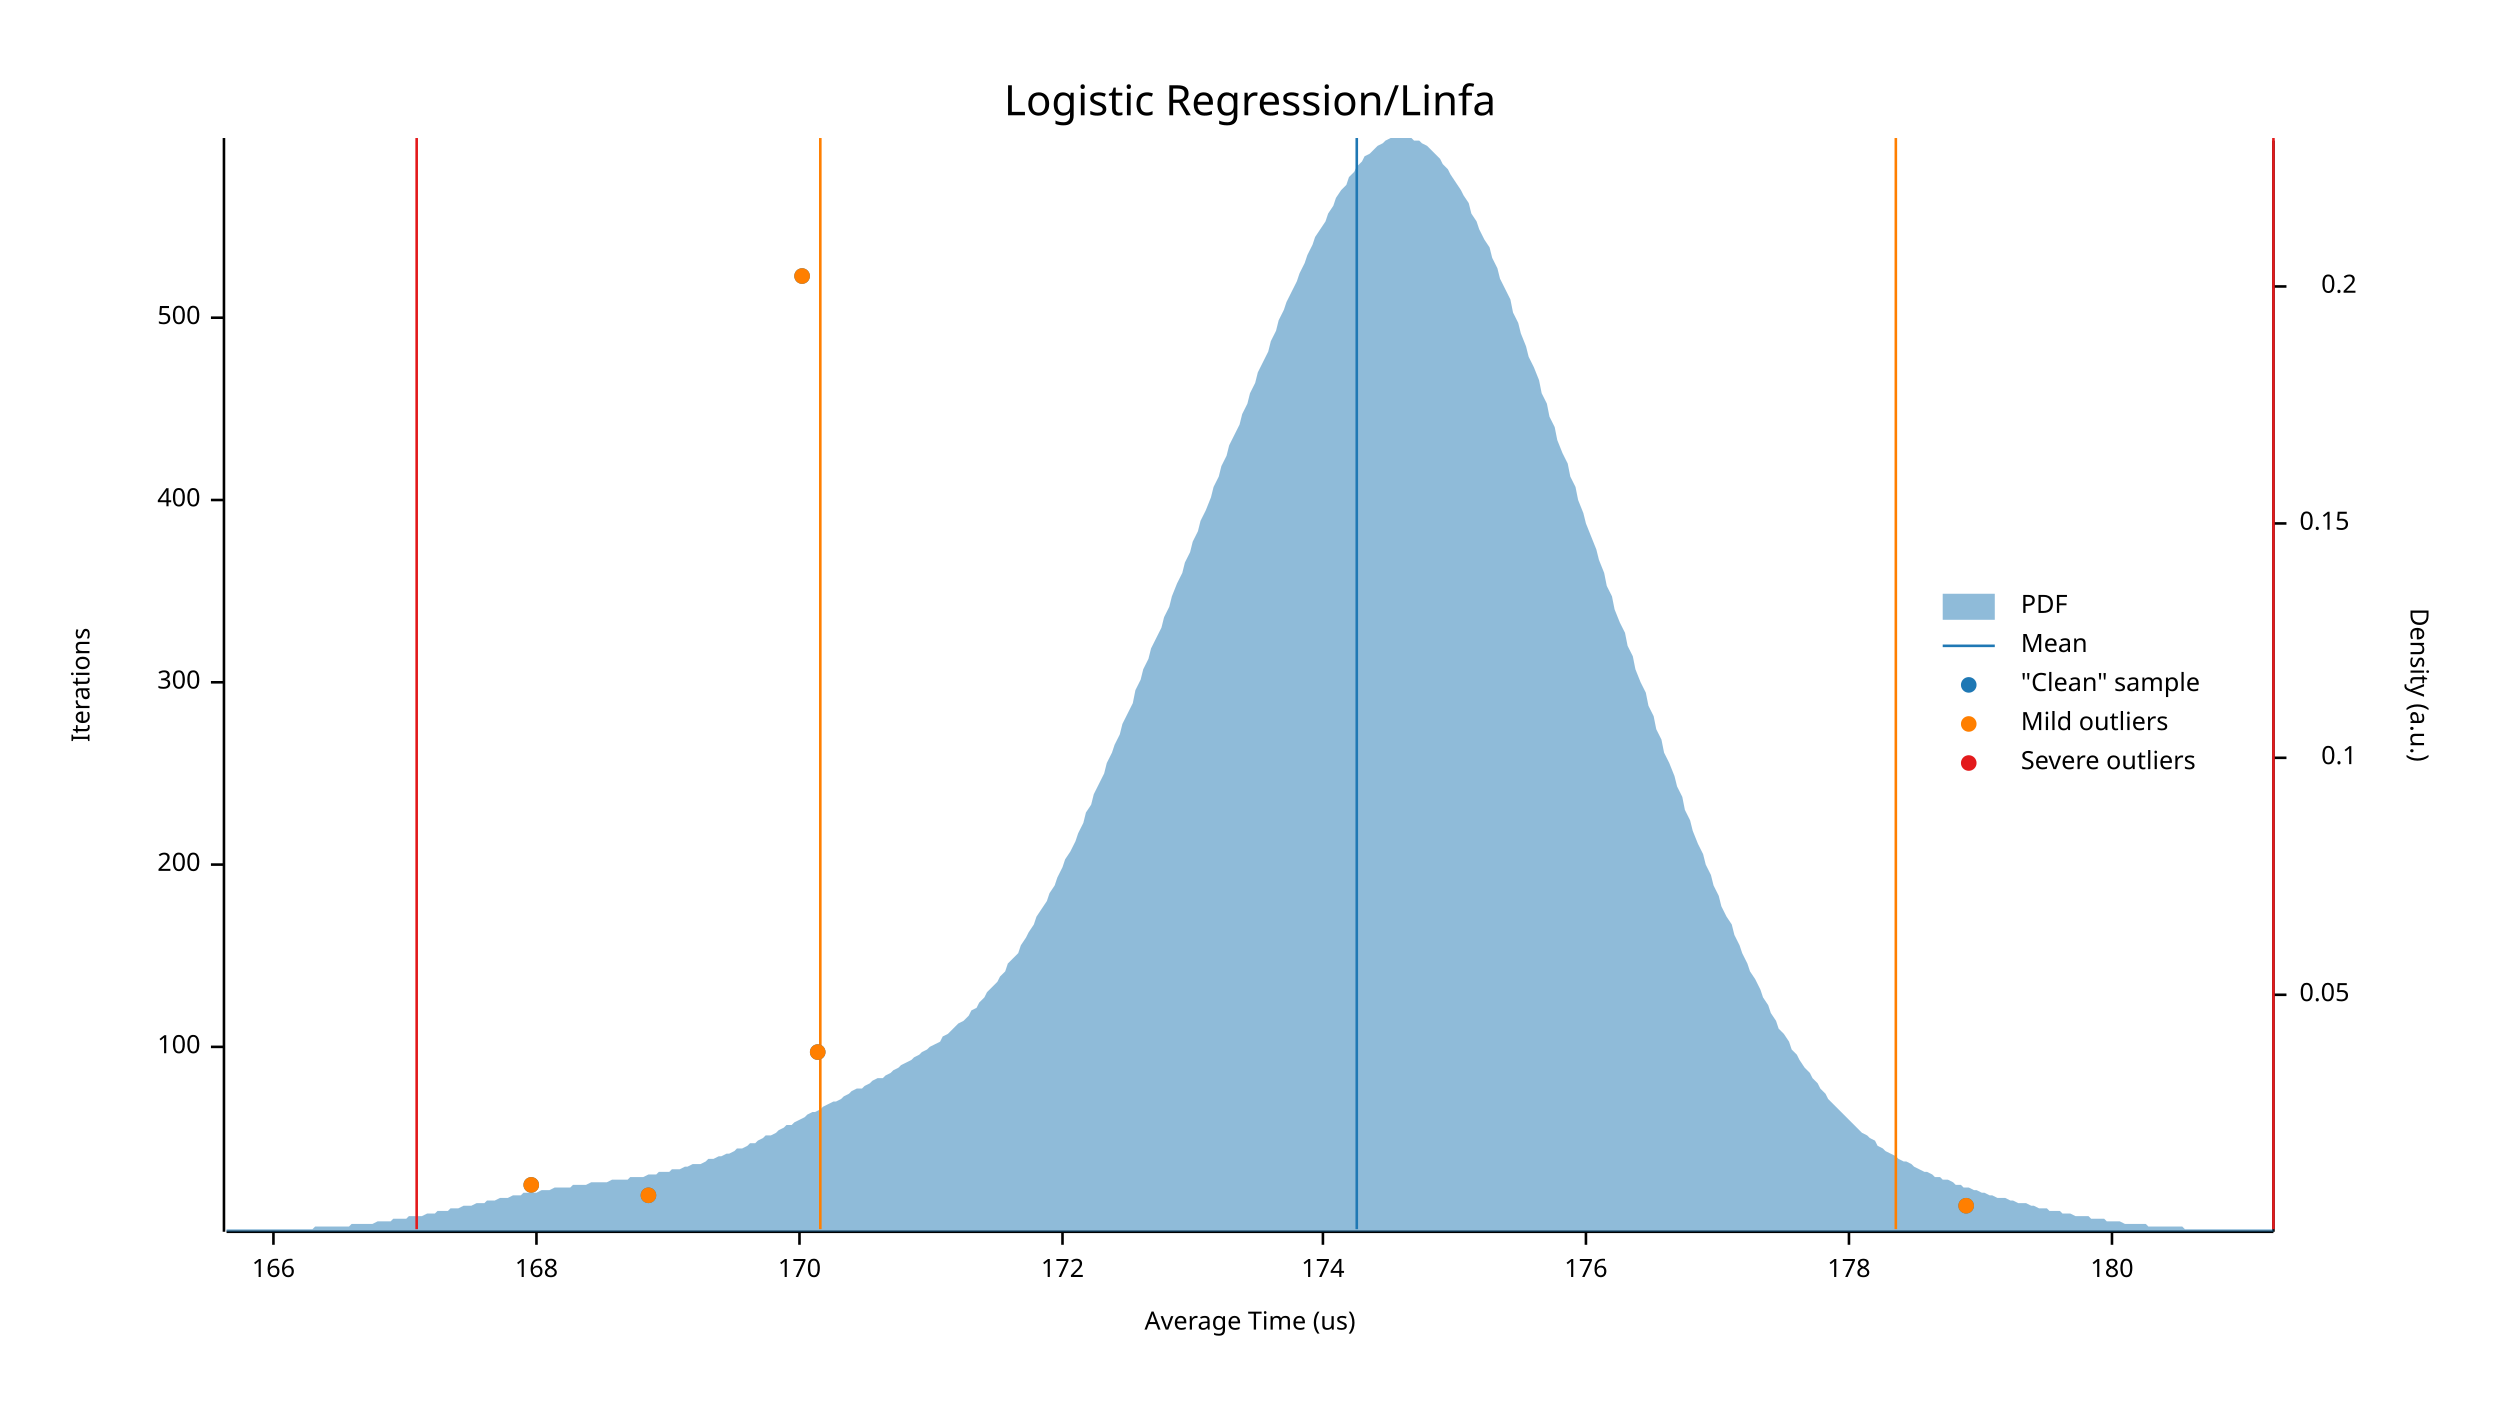
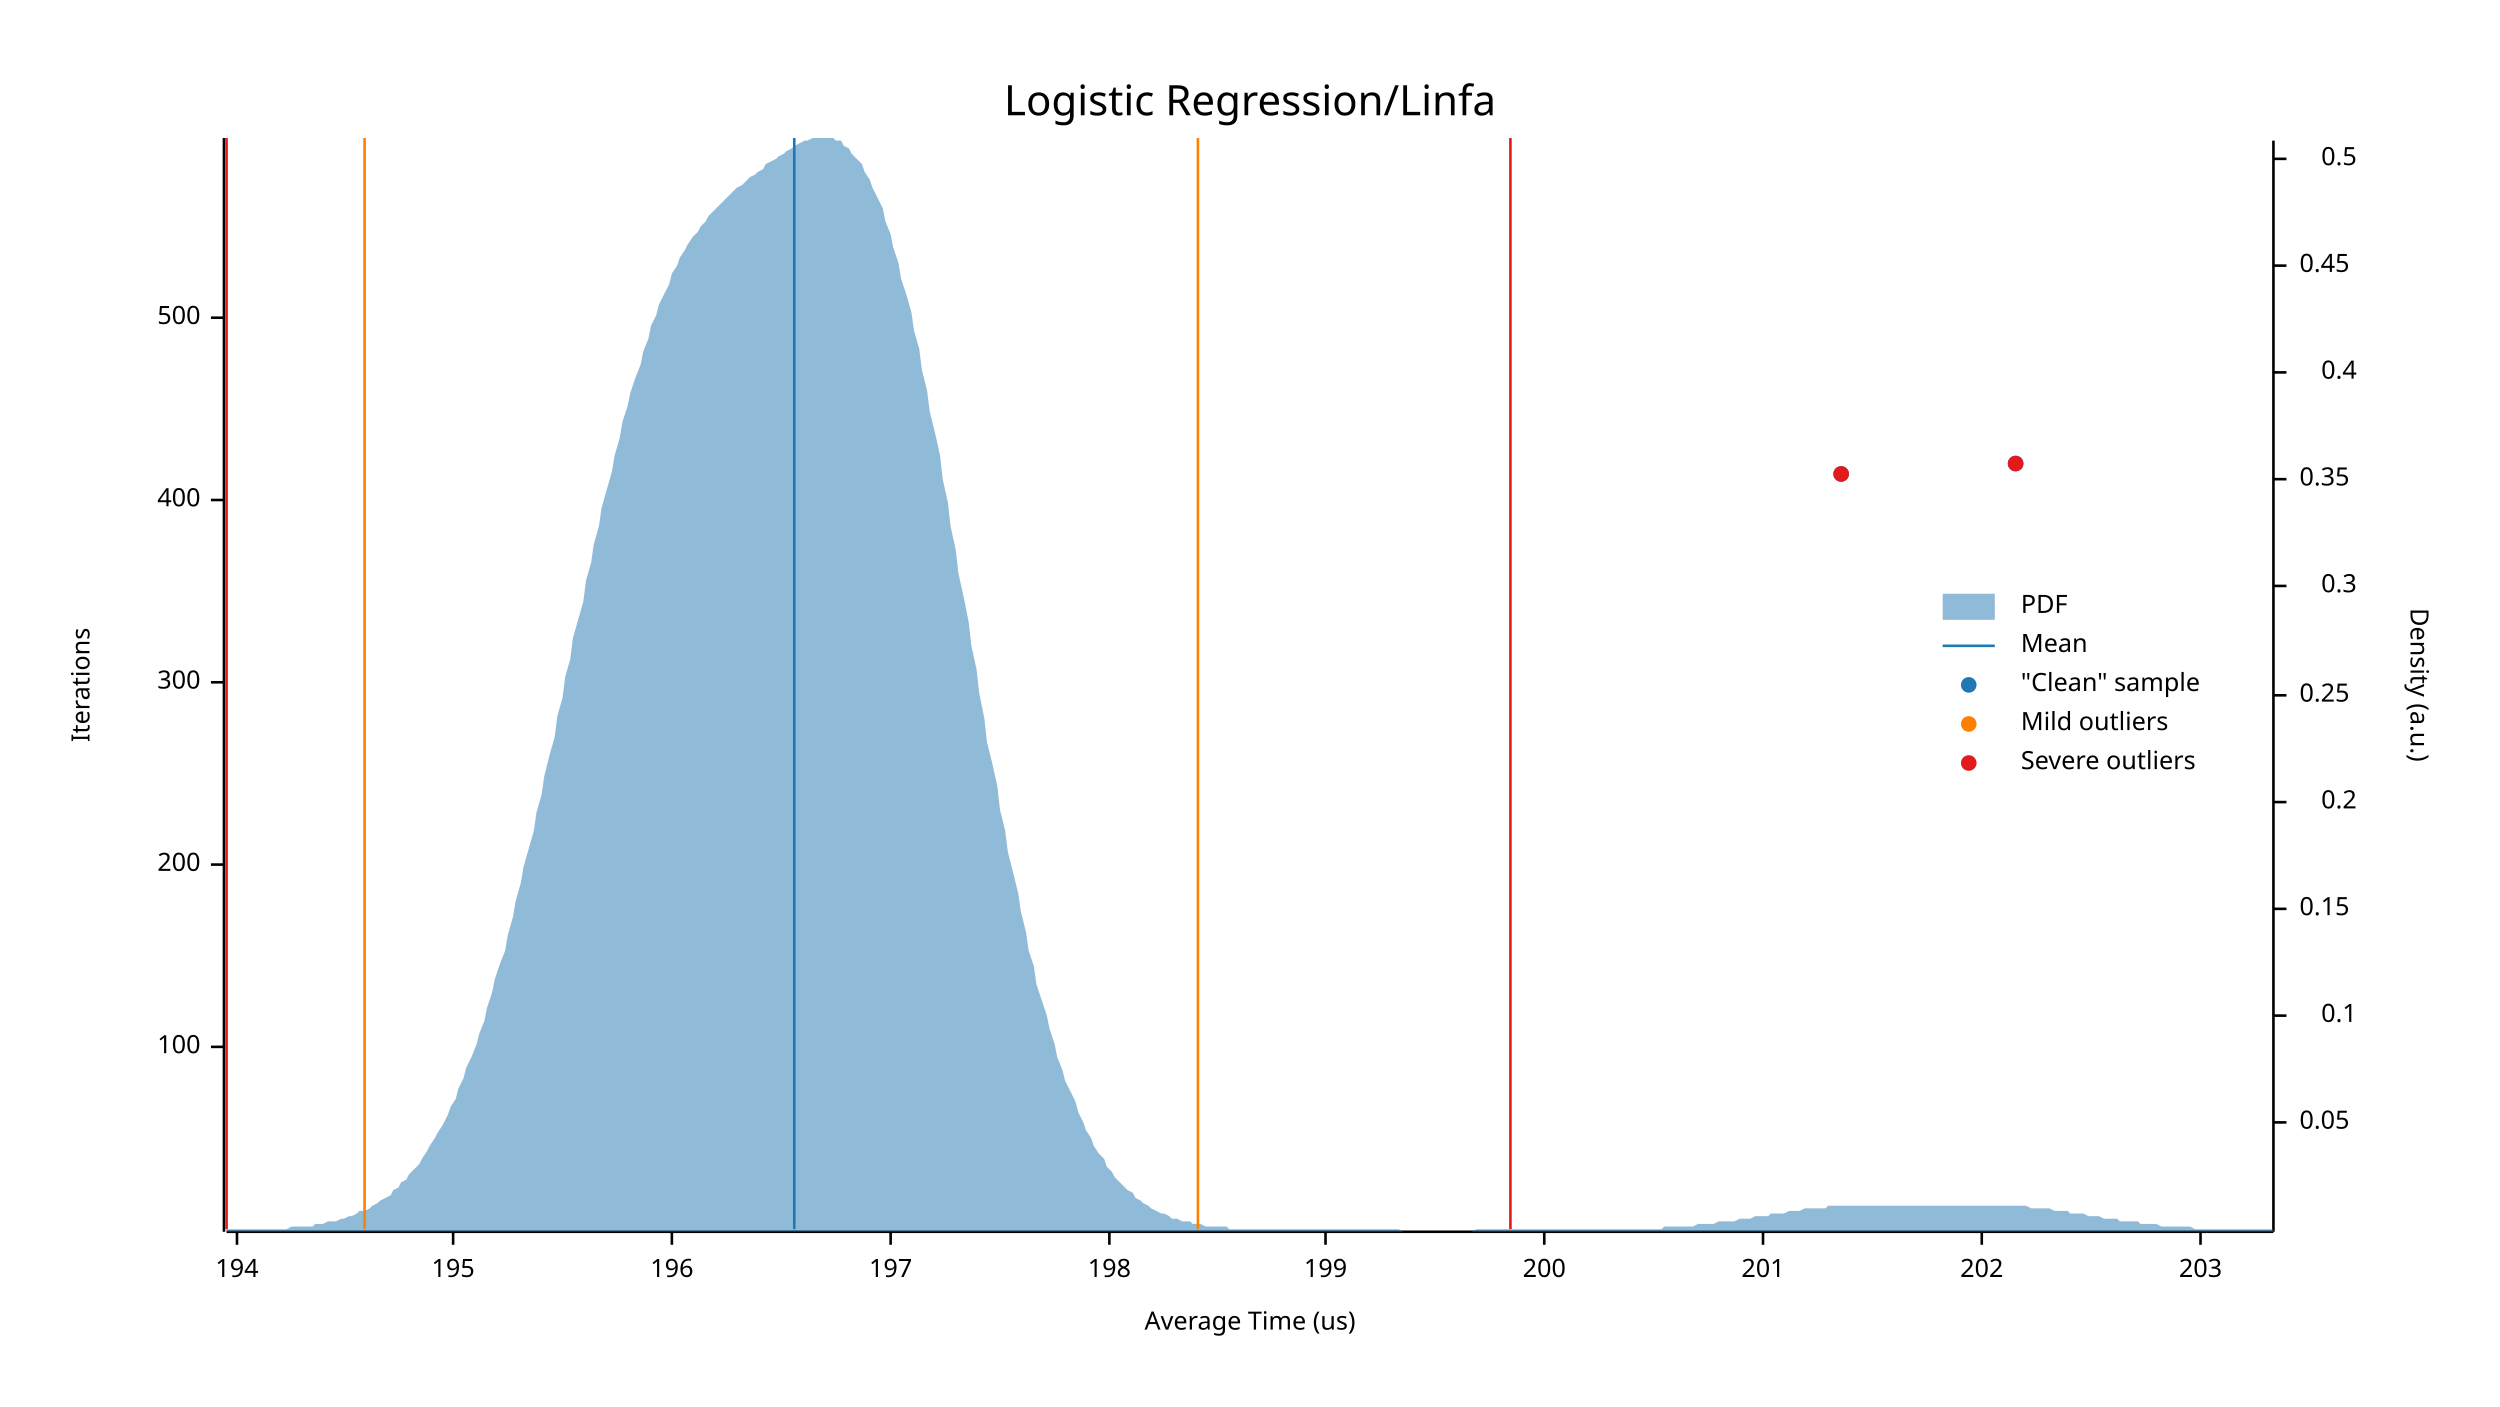
<svg xmlns="http://www.w3.org/2000/svg" width="960" height="540" viewBox="0 0 960 540">
  <text x="480" y="32" dy="0.76em" text-anchor="middle" font-family="sans-serif" font-size="16.129" opacity="1" fill="#000000">
Logistic Regression/Linfa
</text>
  <text x="27" y="263" dy="0.76em" text-anchor="middle" font-family="sans-serif" font-size="9.677" opacity="1" fill="#000000" transform="rotate(270, 27, 263)">
Iterations
</text>
  <text x="480" y="513" dy="-0.5ex" text-anchor="middle" font-family="sans-serif" font-size="9.677" opacity="1" fill="#000000">
Average Time (us)
</text>
  <polyline fill="none" opacity="1" stroke="#000000" stroke-width="1" points="86,53 86,473 " />
  <text x="77" y="402" dy="0.5ex" text-anchor="end" font-family="sans-serif" font-size="9.677" opacity="1" fill="#000000">
100
</text>
  <polyline fill="none" opacity="1" stroke="#000000" stroke-width="1" points="81,402 86,402 " />
  <text x="77" y="332" dy="0.5ex" text-anchor="end" font-family="sans-serif" font-size="9.677" opacity="1" fill="#000000">
200
</text>
  <polyline fill="none" opacity="1" stroke="#000000" stroke-width="1" points="81,332 86,332 " />
  <text x="77" y="262" dy="0.5ex" text-anchor="end" font-family="sans-serif" font-size="9.677" opacity="1" fill="#000000">
300
</text>
  <polyline fill="none" opacity="1" stroke="#000000" stroke-width="1" points="81,262 86,262 " />
  <text x="77" y="192" dy="0.5ex" text-anchor="end" font-family="sans-serif" font-size="9.677" opacity="1" fill="#000000">
400
</text>
  <polyline fill="none" opacity="1" stroke="#000000" stroke-width="1" points="81,192 86,192 " />
  <text x="77" y="122" dy="0.5ex" text-anchor="end" font-family="sans-serif" font-size="9.677" opacity="1" fill="#000000">
500
</text>
  <polyline fill="none" opacity="1" stroke="#000000" stroke-width="1" points="81,122 86,122 " />
  <polyline fill="none" opacity="1" stroke="#000000" stroke-width="1" points="87,473 873,473 " />
-   <text x="105" y="483" dy="0.76em" text-anchor="middle" font-family="sans-serif" font-size="9.677" opacity="1" fill="#000000">
- 166
+   <text x="91" y="483" dy="0.76em" text-anchor="middle" font-family="sans-serif" font-size="9.677" opacity="1" fill="#000000">
+ 194
</text>
-   <polyline fill="none" opacity="1" stroke="#000000" stroke-width="1" points="105,473 105,478 " />
-   <text x="206" y="483" dy="0.76em" text-anchor="middle" font-family="sans-serif" font-size="9.677" opacity="1" fill="#000000">
- 168
+   <polyline fill="none" opacity="1" stroke="#000000" stroke-width="1" points="91,473 91,478 " />
+   <text x="174" y="483" dy="0.76em" text-anchor="middle" font-family="sans-serif" font-size="9.677" opacity="1" fill="#000000">
+ 195
</text>
-   <polyline fill="none" opacity="1" stroke="#000000" stroke-width="1" points="206,473 206,478 " />
-   <text x="307" y="483" dy="0.76em" text-anchor="middle" font-family="sans-serif" font-size="9.677" opacity="1" fill="#000000">
- 170
+   <polyline fill="none" opacity="1" stroke="#000000" stroke-width="1" points="174,473 174,478 " />
+   <text x="258" y="483" dy="0.76em" text-anchor="middle" font-family="sans-serif" font-size="9.677" opacity="1" fill="#000000">
+ 196
</text>
-   <polyline fill="none" opacity="1" stroke="#000000" stroke-width="1" points="307,473 307,478 " />
-   <text x="408" y="483" dy="0.76em" text-anchor="middle" font-family="sans-serif" font-size="9.677" opacity="1" fill="#000000">
- 172
+   <polyline fill="none" opacity="1" stroke="#000000" stroke-width="1" points="258,473 258,478 " />
+   <text x="342" y="483" dy="0.76em" text-anchor="middle" font-family="sans-serif" font-size="9.677" opacity="1" fill="#000000">
+ 197
</text>
-   <polyline fill="none" opacity="1" stroke="#000000" stroke-width="1" points="408,473 408,478 " />
-   <text x="508" y="483" dy="0.76em" text-anchor="middle" font-family="sans-serif" font-size="9.677" opacity="1" fill="#000000">
- 174
+   <polyline fill="none" opacity="1" stroke="#000000" stroke-width="1" points="342,473 342,478 " />
+   <text x="426" y="483" dy="0.76em" text-anchor="middle" font-family="sans-serif" font-size="9.677" opacity="1" fill="#000000">
+ 198
</text>
-   <polyline fill="none" opacity="1" stroke="#000000" stroke-width="1" points="508,473 508,478 " />
-   <text x="609" y="483" dy="0.76em" text-anchor="middle" font-family="sans-serif" font-size="9.677" opacity="1" fill="#000000">
- 176
+   <polyline fill="none" opacity="1" stroke="#000000" stroke-width="1" points="426,473 426,478 " />
+   <text x="509" y="483" dy="0.76em" text-anchor="middle" font-family="sans-serif" font-size="9.677" opacity="1" fill="#000000">
+ 199
</text>
-   <polyline fill="none" opacity="1" stroke="#000000" stroke-width="1" points="609,473 609,478 " />
-   <text x="710" y="483" dy="0.76em" text-anchor="middle" font-family="sans-serif" font-size="9.677" opacity="1" fill="#000000">
- 178
+   <polyline fill="none" opacity="1" stroke="#000000" stroke-width="1" points="509,473 509,478 " />
+   <text x="593" y="483" dy="0.76em" text-anchor="middle" font-family="sans-serif" font-size="9.677" opacity="1" fill="#000000">
+ 200
</text>
-   <polyline fill="none" opacity="1" stroke="#000000" stroke-width="1" points="710,473 710,478 " />
-   <text x="811" y="483" dy="0.76em" text-anchor="middle" font-family="sans-serif" font-size="9.677" opacity="1" fill="#000000">
- 180
+   <polyline fill="none" opacity="1" stroke="#000000" stroke-width="1" points="593,473 593,478 " />
+   <text x="677" y="483" dy="0.76em" text-anchor="middle" font-family="sans-serif" font-size="9.677" opacity="1" fill="#000000">
+ 201
</text>
-   <polyline fill="none" opacity="1" stroke="#000000" stroke-width="1" points="811,473 811,478 " />
+   <polyline fill="none" opacity="1" stroke="#000000" stroke-width="1" points="677,473 677,478 " />
+   <text x="761" y="483" dy="0.76em" text-anchor="middle" font-family="sans-serif" font-size="9.677" opacity="1" fill="#000000">
+ 202
+ </text>
+   <polyline fill="none" opacity="1" stroke="#000000" stroke-width="1" points="761,473 761,478 " />
+   <text x="845" y="483" dy="0.76em" text-anchor="middle" font-family="sans-serif" font-size="9.677" opacity="1" fill="#000000">
+ 203
+ </text>
+   <polyline fill="none" opacity="1" stroke="#000000" stroke-width="1" points="845,473 845,478 " />
  <text x="933" y="263" dy="0.76em" text-anchor="middle" font-family="sans-serif" font-size="9.677" opacity="1" fill="#000000" transform="rotate(90, 933, 263)">
Density (a.u.)
</text>
  <polyline fill="none" opacity="1" stroke="#000000" stroke-width="1" points="873,54 873,473 " />
-   <text x="883" y="382" dy="0.5ex" text-anchor="start" font-family="sans-serif" font-size="9.677" opacity="1" fill="#000000">
+   <text x="883" y="431" dy="0.5ex" text-anchor="start" font-family="sans-serif" font-size="9.677" opacity="1" fill="#000000">
0.05
</text>
-   <polyline fill="none" opacity="1" stroke="#000000" stroke-width="1" points="873,382 878,382 " />
-   <text x="905" y="291" dy="0.5ex" text-anchor="end" font-family="sans-serif" font-size="9.677" opacity="1" fill="#000000">
+   <polyline fill="none" opacity="1" stroke="#000000" stroke-width="1" points="873,431 878,431 " />
+   <text x="905" y="390" dy="0.5ex" text-anchor="end" font-family="sans-serif" font-size="9.677" opacity="1" fill="#000000">
0.1
</text>
-   <polyline fill="none" opacity="1" stroke="#000000" stroke-width="1" points="873,291 878,291 " />
-   <text x="883" y="201" dy="0.5ex" text-anchor="start" font-family="sans-serif" font-size="9.677" opacity="1" fill="#000000">
+   <polyline fill="none" opacity="1" stroke="#000000" stroke-width="1" points="873,390 878,390 " />
+   <text x="883" y="349" dy="0.5ex" text-anchor="start" font-family="sans-serif" font-size="9.677" opacity="1" fill="#000000">
0.15
</text>
-   <polyline fill="none" opacity="1" stroke="#000000" stroke-width="1" points="873,201 878,201 " />
-   <text x="905" y="110" dy="0.5ex" text-anchor="end" font-family="sans-serif" font-size="9.677" opacity="1" fill="#000000">
+   <polyline fill="none" opacity="1" stroke="#000000" stroke-width="1" points="873,349 878,349 " />
+   <text x="905" y="308" dy="0.5ex" text-anchor="end" font-family="sans-serif" font-size="9.677" opacity="1" fill="#000000">
0.2
</text>
-   <polyline fill="none" opacity="1" stroke="#000000" stroke-width="1" points="873,110 878,110 " />
-   <polygon opacity="0.5" fill="#1F78B4" points="87,472 88,472 90,472 91,472 93,472 94,472 96,472 98,472 99,472 101,472 102,472 104,472 105,472 107,472 109,472 110,472 112,472 113,472 115,472 116,472 118,472 120,472 121,471 123,471 124,471 126,471 127,471 129,471 131,471 132,471 134,471 135,470 137,470 138,470 140,470 142,470 143,470 145,469 146,469 148,469 150,469 151,468 153,468 154,468 156,468 157,467 159,467 161,467 162,467 164,466 165,466 167,466 168,465 170,465 172,465 173,464 175,464 176,464 178,463 179,463 181,463 183,462 184,462 186,462 187,461 189,461 190,461 192,460 194,460 195,460 197,459 198,459 200,459 201,458 203,458 205,458 206,458 208,457 209,457 211,457 213,456 214,456 216,456 217,456 219,456 220,455 222,455 224,455 225,455 227,454 228,454 230,454 231,454 233,454 235,453 236,453 238,453 239,453 241,453 242,452 244,452 246,452 247,452 249,451 250,451 252,451 253,450 255,450 257,450 258,449 260,449 261,449 263,448 264,448 266,447 268,447 269,447 271,446 272,445 274,445 276,444 277,444 279,443 280,443 282,442 283,441 285,441 287,440 288,439 290,439 291,438 293,437 294,436 296,436 298,435 299,434 301,433 302,432 304,432 305,431 307,430 309,429 310,428 312,427 313,427 315,426 316,425 318,424 320,423 321,423 323,422 324,421 326,420 327,419 329,418 331,418 332,417 334,416 335,415 337,414 339,414 340,413 342,412 343,411 345,410 346,409 348,408 350,407 351,406 353,405 354,404 356,403 357,402 359,401 361,400 362,398 364,397 365,396 367,394 368,393 370,392 372,390 373,388 375,387 376,385 378,383 379,381 381,379 383,377 384,375 386,373 387,370 389,368 391,366 392,363 394,360 395,358 397,355 398,352 400,349 402,346 403,343 405,340 406,337 408,333 409,330 411,327 413,323 414,320 416,316 417,312 419,309 420,305 422,301 424,297 425,293 427,289 428,286 430,282 431,278 433,274 435,270 436,265 438,261 439,257 441,253 442,249 444,245 446,241 447,237 449,233 450,229 452,224 454,220 455,216 457,212 458,208 460,204 461,200 463,196 465,191 466,187 468,183 469,179 471,175 472,171 474,167 476,163 477,159 479,155 480,151 482,147 483,143 485,139 487,135 488,131 490,127 491,123 493,119 494,116 496,112 498,108 499,105 501,101 502,98 504,94 505,91 507,88 509,85 510,82 512,79 513,76 515,73 517,71 518,68 520,66 521,64 523,62 524,60 526,59 528,57 529,56 531,55 532,54 534,53 535,53 537,53 539,53 540,53 542,53 543,54 545,54 546,55 548,56 550,58 551,59 553,61 554,63 556,65 557,67 559,70 561,73 562,75 564,78 565,82 567,85 568,88 570,92 572,95 573,99 575,103 576,107 578,111 580,115 581,120 583,124 584,128 586,133 587,137 589,141 591,146 592,151 594,155 595,160 597,164 598,169 600,174 602,178 603,183 605,187 606,192 608,197 609,201 611,206 613,211 614,215 616,220 617,225 619,229 620,234 622,239 624,243 625,248 627,252 628,257 630,262 632,266 633,271 635,275 636,280 638,284 639,289 641,293 643,298 644,302 646,306 647,311 649,315 650,319 652,324 654,328 655,332 657,336 658,340 660,344 661,348 663,352 665,355 666,359 668,363 669,366 671,370 672,373 674,376 676,380 677,383 679,386 680,389 682,392 683,395 685,397 687,400 688,403 690,405 691,407 693,410 695,412 696,414 698,416 699,418 701,420 702,422 704,424 706,426 707,427 709,429 710,430 712,432 713,433 715,435 717,436 718,437 720,438 721,440 723,441 724,442 726,443 728,444 729,445 731,446 732,446 734,447 735,448 737,449 739,450 740,450 742,451 743,452 745,452 746,453 748,453 750,454 751,455 753,455 754,456 756,456 758,457 759,457 761,458 762,458 764,459 765,459 767,460 769,460 770,460 772,461 773,461 775,462 776,462 778,462 780,463 781,463 783,464 784,464 786,464 787,465 789,465 791,465 792,466 794,466 795,466 797,467 798,467 800,467 802,467 803,468 805,468 806,468 808,468 809,469 811,469 813,469 814,469 816,470 817,470 819,470 821,470 822,470 824,470 825,471 827,471 828,471 830,471 832,471 833,471 835,471 836,471 838,471 839,472 841,472 843,472 844,472 846,472 847,472 849,472 850,472 852,472 854,472 855,472 857,472 858,472 860,472 861,472 863,472 865,472 866,472 868,472 869,472 871,472 873,472 873,473 87,473 " />
-   <polyline fill="none" opacity="1" stroke="#1F78B4" stroke-width="1" points="521,472 521,53 " />
-   <polyline fill="none" opacity="1" stroke="#FF7F00" stroke-width="1" points="315,472 315,53 " />
-   <polyline fill="none" opacity="1" stroke="#FF7F00" stroke-width="1" points="728,472 728,53 " />
-   <polyline fill="none" opacity="1" stroke="#E31A1C" stroke-width="1" points="160,472 160,53 " />
-   <polyline fill="none" opacity="1" stroke="#E31A1C" stroke-width="1" points="873,472 873,53 " />
-   <circle cx="755" cy="463" r="3" opacity="1" fill="#1F78B4" stroke="none" stroke-width="1" />
-   <circle cx="249" cy="459" r="3" opacity="1" fill="#1F78B4" stroke="none" stroke-width="1" />
-   <circle cx="204" cy="455" r="3" opacity="1" fill="#1F78B4" stroke="none" stroke-width="1" />
-   <circle cx="314" cy="404" r="3" opacity="1" fill="#1F78B4" stroke="none" stroke-width="1" />
-   <circle cx="308" cy="106" r="3" opacity="1" fill="#1F78B4" stroke="none" stroke-width="1" />
-   <circle cx="755" cy="463" r="3" opacity="1" fill="#FF7F00" stroke="none" stroke-width="1" />
-   <circle cx="249" cy="459" r="3" opacity="1" fill="#FF7F00" stroke="none" stroke-width="1" />
-   <circle cx="204" cy="455" r="3" opacity="1" fill="#FF7F00" stroke="none" stroke-width="1" />
-   <circle cx="314" cy="404" r="3" opacity="1" fill="#FF7F00" stroke="none" stroke-width="1" />
-   <circle cx="308" cy="106" r="3" opacity="1" fill="#FF7F00" stroke="none" stroke-width="1" />
+   <polyline fill="none" opacity="1" stroke="#000000" stroke-width="1" points="873,308 878,308 " />
+   <text x="883" y="267" dy="0.5ex" text-anchor="start" font-family="sans-serif" font-size="9.677" opacity="1" fill="#000000">
+ 0.25
+ </text>
+   <polyline fill="none" opacity="1" stroke="#000000" stroke-width="1" points="873,267 878,267 " />
+   <text x="905" y="225" dy="0.5ex" text-anchor="end" font-family="sans-serif" font-size="9.677" opacity="1" fill="#000000">
+ 0.3
+ </text>
+   <polyline fill="none" opacity="1" stroke="#000000" stroke-width="1" points="873,225 878,225 " />
+   <text x="883" y="184" dy="0.5ex" text-anchor="start" font-family="sans-serif" font-size="9.677" opacity="1" fill="#000000">
+ 0.35
+ </text>
+   <polyline fill="none" opacity="1" stroke="#000000" stroke-width="1" points="873,184 878,184 " />
+   <text x="905" y="143" dy="0.5ex" text-anchor="end" font-family="sans-serif" font-size="9.677" opacity="1" fill="#000000">
+ 0.4
+ </text>
+   <polyline fill="none" opacity="1" stroke="#000000" stroke-width="1" points="873,143 878,143 " />
+   <text x="883" y="102" dy="0.5ex" text-anchor="start" font-family="sans-serif" font-size="9.677" opacity="1" fill="#000000">
+ 0.45
+ </text>
+   <polyline fill="none" opacity="1" stroke="#000000" stroke-width="1" points="873,102 878,102 " />
+   <text x="905" y="61" dy="0.5ex" text-anchor="end" font-family="sans-serif" font-size="9.677" opacity="1" fill="#000000">
+ 0.5
+ </text>
+   <polyline fill="none" opacity="1" stroke="#000000" stroke-width="1" points="873,61 878,61 " />
+   <polygon opacity="0.5" fill="#1F78B4" points="87,472 88,472 90,472 91,472 93,472 94,472 96,472 98,472 99,472 101,472 102,472 104,472 105,472 107,472 109,472 110,472 112,471 113,471 115,471 116,471 118,471 120,471 121,470 123,470 124,470 126,469 127,469 129,469 131,468 132,468 134,467 135,467 137,466 138,465 140,465 142,464 143,463 145,462 146,461 148,460 150,459 151,457 153,456 154,454 156,453 157,451 159,449 161,447 162,445 164,442 165,440 167,437 168,435 170,432 172,428 173,425 175,422 176,418 178,414 179,410 181,406 183,401 184,397 186,392 187,387 189,381 190,376 192,370 194,365 195,359 197,352 198,346 200,339 201,333 203,326 205,319 206,312 208,305 209,298 211,290 213,283 214,275 216,268 217,260 219,253 220,245 222,238 224,231 225,223 227,216 228,209 230,202 231,195 233,188 235,181 236,175 238,168 239,162 241,156 242,151 244,145 246,140 247,135 249,130 250,125 252,121 253,117 255,113 257,109 258,105 260,102 261,99 263,96 264,94 266,91 268,89 269,87 271,85 272,83 274,81 276,79 277,78 279,76 280,75 282,73 283,72 285,71 287,69 288,68 290,67 291,66 293,65 294,63 296,62 298,61 299,60 301,59 302,58 304,57 305,56 307,55 309,54 310,54 312,53 313,53 315,53 316,53 318,53 320,53 321,54 323,54 324,56 326,57 327,59 329,61 331,63 332,66 334,69 335,72 337,76 339,80 340,85 342,90 343,95 345,101 346,107 348,113 350,120 351,127 353,134 354,142 356,150 357,158 359,166 361,175 362,184 364,193 365,202 367,211 368,220 370,229 372,239 373,248 375,257 376,266 378,276 379,285 381,293 383,302 384,311 386,319 387,327 389,335 391,343 392,350 394,358 395,365 397,371 398,378 400,384 402,390 403,395 405,401 406,406 408,411 409,415 411,419 413,423 414,427 416,431 417,434 419,437 420,440 422,443 424,445 425,448 427,450 428,452 430,454 431,455 433,457 435,458 436,460 438,461 439,462 441,463 442,464 444,465 446,466 447,466 449,467 450,468 452,468 454,469 455,469 457,469 458,470 460,470 461,470 463,471 465,471 466,471 468,471 469,471 471,471 472,472 474,472 476,472 477,472 479,472 480,472 482,472 483,472 485,472 487,472 488,472 490,472 491,472 493,472 494,472 496,472 498,472 499,472 501,472 502,472 504,472 505,472 507,472 509,472 510,472 512,472 513,472 515,472 517,472 518,472 520,472 521,472 523,472 524,472 526,472 528,472 529,472 531,472 532,472 534,472 535,472 537,472 539,473 540,473 542,473 543,473 545,473 546,473 548,473 550,473 551,473 553,473 554,473 556,473 557,473 559,473 561,473 562,473 564,473 565,473 567,472 568,472 570,472 572,472 573,472 575,472 576,472 578,472 580,472 581,472 583,472 584,472 586,472 587,472 589,472 591,472 592,472 594,472 595,472 597,472 598,472 600,472 602,472 603,472 605,472 606,472 608,472 609,472 611,472 613,472 614,472 616,472 617,472 619,472 620,472 622,472 624,472 625,472 627,472 628,472 630,472 632,472 633,472 635,472 636,472 638,472 639,471 641,471 643,471 644,471 646,471 647,471 649,471 650,471 652,470 654,470 655,470 657,470 658,470 660,469 661,469 663,469 665,469 666,469 668,468 669,468 671,468 672,468 674,467 676,467 677,467 679,467 680,466 682,466 683,466 685,466 687,465 688,465 690,465 691,465 693,464 695,464 696,464 698,464 699,464 701,464 702,463 704,463 706,463 707,463 709,463 710,463 712,463 713,463 715,463 717,463 718,463 720,463 721,463 723,463 724,463 726,463 728,463 729,463 731,463 732,463 734,463 735,463 737,463 739,463 740,463 742,463 743,463 745,463 746,463 748,463 750,463 751,463 753,463 754,463 756,463 758,463 759,463 761,463 762,463 764,463 765,463 767,463 769,463 770,463 772,463 773,463 775,463 776,463 778,463 780,464 781,464 783,464 784,464 786,464 787,464 789,465 791,465 792,465 794,465 795,466 797,466 798,466 800,466 802,467 803,467 805,467 806,467 808,468 809,468 811,468 813,468 814,469 816,469 817,469 819,469 821,469 822,470 824,470 825,470 827,470 828,470 830,471 832,471 833,471 835,471 836,471 838,471 839,471 841,471 843,472 844,472 846,472 847,472 849,472 850,472 852,472 854,472 855,472 857,472 858,472 860,472 861,472 863,472 865,472 866,472 868,472 869,472 871,472 873,472 873,473 87,473 " />
+   <polyline fill="none" opacity="1" stroke="#1F78B4" stroke-width="1" points="305,472 305,53 " />
+   <polyline fill="none" opacity="1" stroke="#FF7F00" stroke-width="1" points="140,472 140,53 " />
+   <polyline fill="none" opacity="1" stroke="#FF7F00" stroke-width="1" points="460,472 460,53 " />
+   <polyline fill="none" opacity="1" stroke="#E31A1C" stroke-width="1" points="87,472 87,53 " />
+   <polyline fill="none" opacity="1" stroke="#E31A1C" stroke-width="1" points="580,472 580,53 " />
+   <circle cx="707" cy="182" r="3" opacity="1" fill="#1F78B4" stroke="none" stroke-width="1" />
+   <circle cx="774" cy="178" r="3" opacity="1" fill="#1F78B4" stroke="none" stroke-width="1" />
+   <circle cx="707" cy="182" r="3" opacity="1" fill="#E31A1C" stroke="none" stroke-width="1" />
+   <circle cx="774" cy="178" r="3" opacity="1" fill="#E31A1C" stroke="none" stroke-width="1" />
  <text x="776" y="228" dy="0.76em" text-anchor="start" font-family="sans-serif" font-size="9.677" opacity="1" fill="#000000">
PDF
</text>
  <text x="776" y="243" dy="0.76em" text-anchor="start" font-family="sans-serif" font-size="9.677" opacity="1" fill="#000000">
Mean
</text>
  <text x="776" y="258" dy="0.76em" text-anchor="start" font-family="sans-serif" font-size="9.677" opacity="1" fill="#000000">
"Clean" sample
</text>
  <text x="776" y="273" dy="0.76em" text-anchor="start" font-family="sans-serif" font-size="9.677" opacity="1" fill="#000000">
Mild outliers
</text>
  <text x="776" y="288" dy="0.76em" text-anchor="start" font-family="sans-serif" font-size="9.677" opacity="1" fill="#000000">
Severe outliers
</text>
  <rect x="746" y="228" width="20" height="10" opacity="0.5" fill="#1F78B4" stroke="none" />
  <polyline fill="none" opacity="1" stroke="#1F78B4" stroke-width="1" points="746,248 766,248 " />
  <circle cx="756" cy="263" r="3" opacity="1" fill="#1F78B4" stroke="none" stroke-width="1" />
  <circle cx="756" cy="278" r="3" opacity="1" fill="#FF7F00" stroke="none" stroke-width="1" />
  <circle cx="756" cy="293" r="3" opacity="1" fill="#E31A1C" stroke="none" stroke-width="1" />
</svg>
